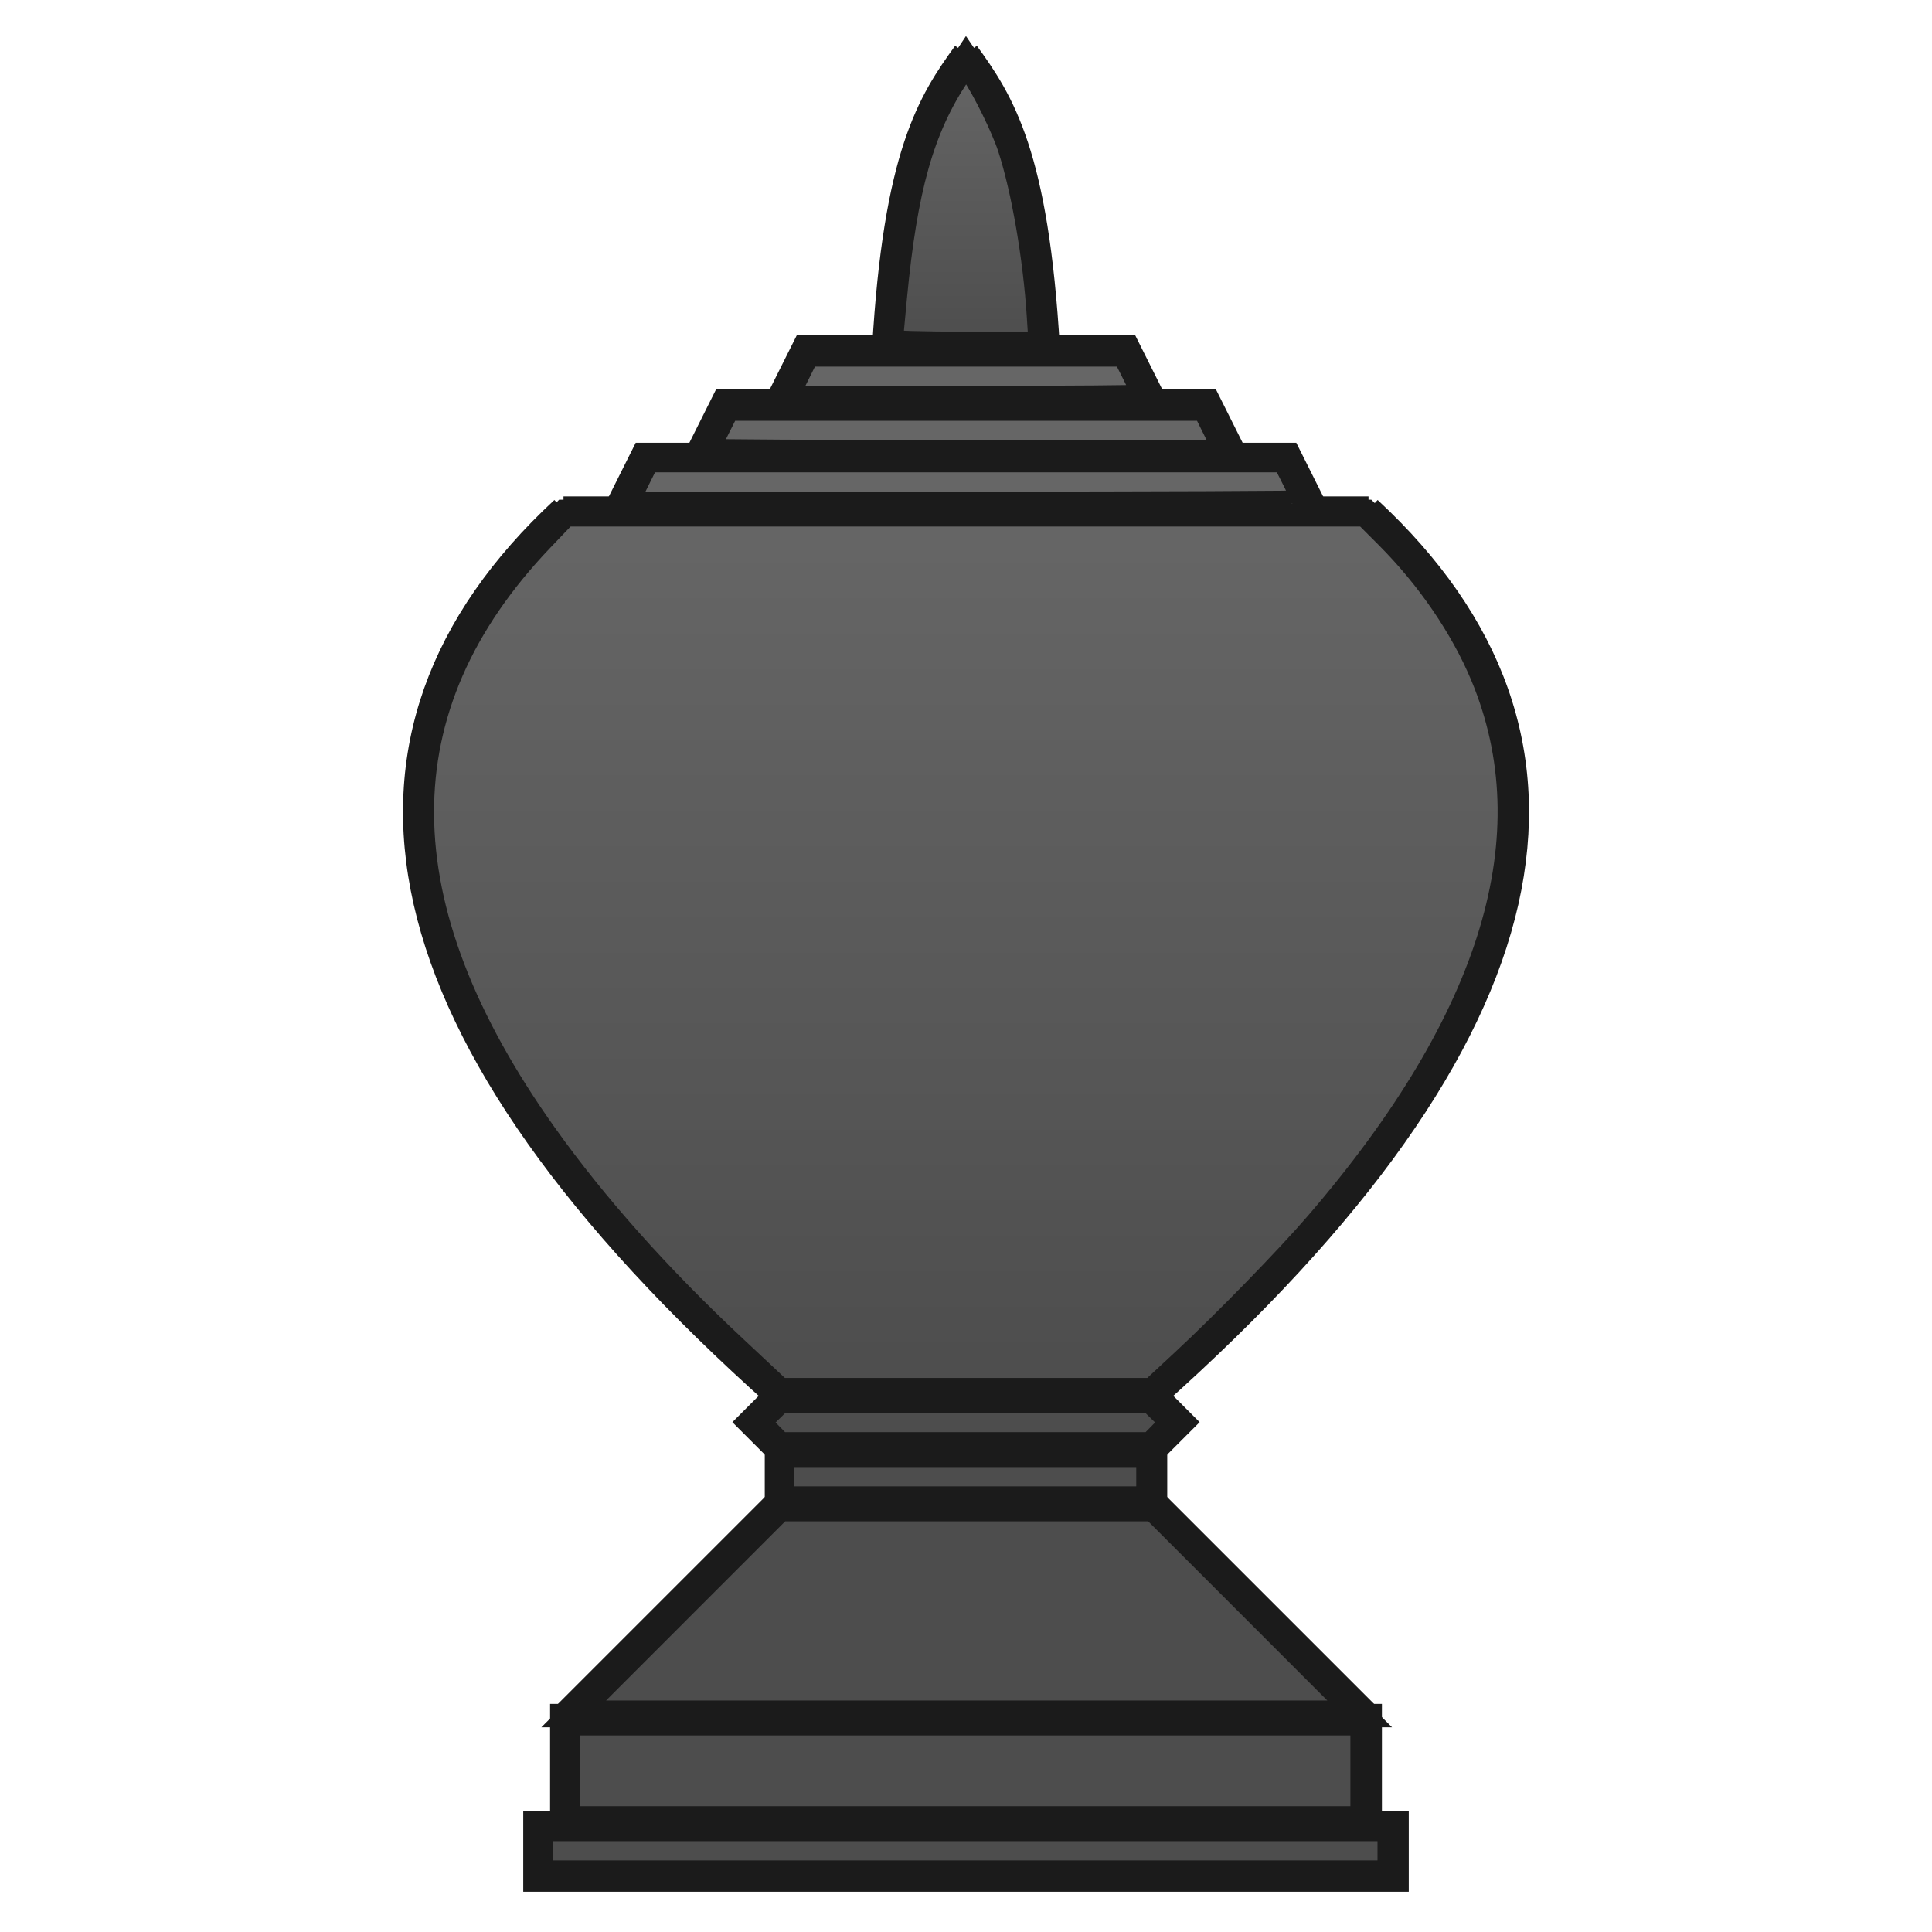
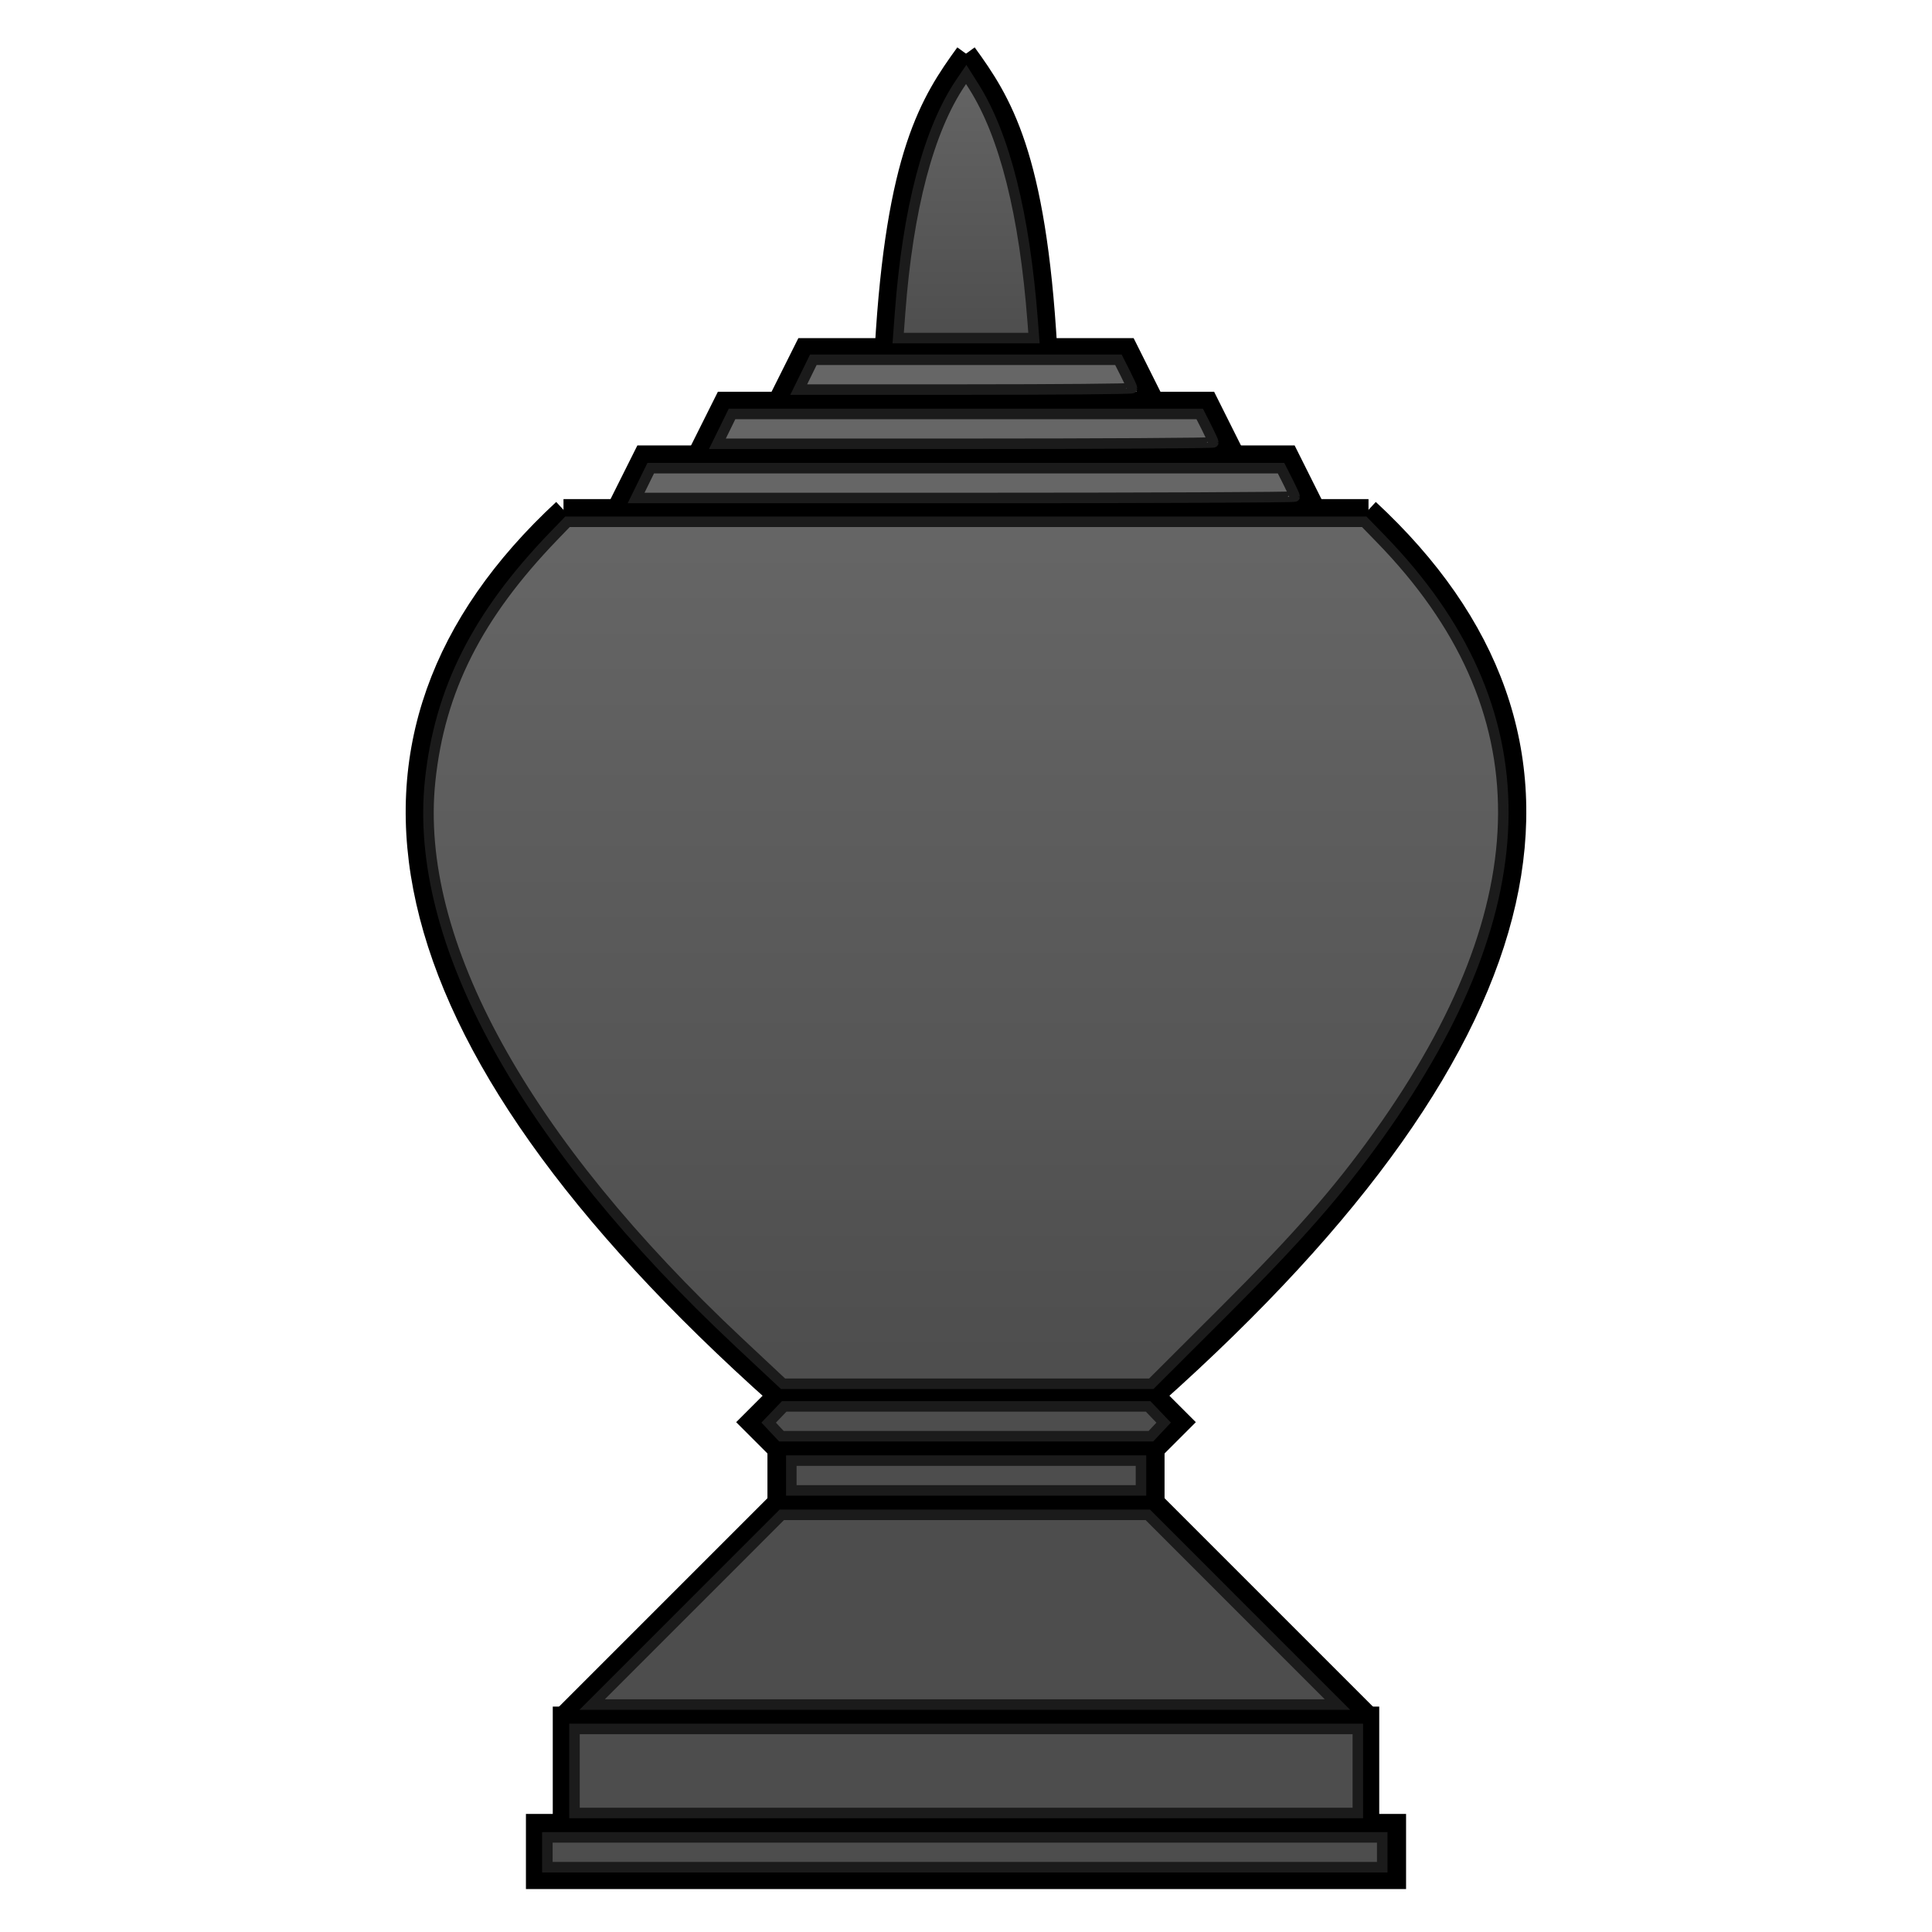
<svg xmlns="http://www.w3.org/2000/svg" xmlns:xlink="http://www.w3.org/1999/xlink" width="360" height="360" viewBox="0 0 95.25 95.25" version="1.1" id="svg8">
  <defs id="defs2">
-     <linearGradient id="linearGradient12669">
-       <stop id="stop12665" offset="0" style="stop-color:#666666;stop-opacity:1" />
-       <stop id="stop12667" offset="1" style="stop-color:#4d4d4d;stop-opacity:1" />
+     <linearGradient id="linearGradient2617">
+       <stop style="stop-color:#666666;stop-opacity:1;" offset="0" id="stop2613" />
+       <stop style="stop-color:#4d4d4d;stop-opacity:1" offset="1" id="stop2615" />
    </linearGradient>
-     <linearGradient xlink:href="#linearGradient12669" id="linearGradient1868" x1="180" y1="95" x2="180" y2="260" gradientUnits="userSpaceOnUse" />
-     <linearGradient xlink:href="#linearGradient12669" id="linearGradient1886" x1="180" y1="10" x2="180" y2="65" gradientUnits="userSpaceOnUse" />
+     <linearGradient id="linearGradient2609">
+       <stop style="stop-color:#666666;stop-opacity:1;" offset="0" id="stop2605" />
+       <stop style="stop-color:#4d4d4d;stop-opacity:1" offset="1" id="stop2607" />
+     </linearGradient>
+     <linearGradient xlink:href="#linearGradient2609" id="linearGradient2611" x1="180" y1="95" x2="180" y2="260" gradientUnits="userSpaceOnUse" />
+     <linearGradient xlink:href="#linearGradient2617" id="linearGradient2619" x1="180" y1="10" x2="180" y2="65" gradientUnits="userSpaceOnUse" />
  </defs>
  <g id="layer1" transform="translate(0,-201.75)">
-     <path style="fill:none;stroke:#1b1b1b;stroke-width:1.323;stroke-miterlimit:4;stroke-dasharray:none;stroke-opacity:1" d="m 47.625,270.542 h -9.26 l -1.323,1.323 1.323,1.323 h 9.26" id="path601" />
-     <path style="fill:none;stroke:#1b1b1b;stroke-width:1.323;stroke-miterlimit:4;stroke-dasharray:none;stroke-opacity:1" d="m 38.365,273.187 v 2.646 h 9.26" id="path603" />
-     <path style="fill:none;stroke:#1b1b1b;stroke-width:1.323;stroke-miterlimit:4;stroke-dasharray:none;stroke-opacity:1" d="M 47.625,294.354 H 26.458 l 0,-2.646 H 47.625" id="path1287" />
-     <path style="fill:none;stroke:#1b1b1b;stroke-width:1.323;stroke-miterlimit:4;stroke-dasharray:none;stroke-opacity:1" d="m 27.781,291.708 v -5.292 h 19.844" id="path1289" />
-     <path style="fill:none;stroke:#1b1b1b;stroke-width:1.323;stroke-miterlimit:4;stroke-dasharray:none;stroke-opacity:1" d="M 38.365,275.833 27.781,286.417" id="path1291" />
-     <path style="fill:none;stroke:#1b1b1b;stroke-width:1.323;stroke-miterlimit:4;stroke-dasharray:none;stroke-opacity:1" d="M 38.365,270.542 C 18.321,252.667 15.736,238.051 27.781,226.885" id="path1293" />
-     <path style="fill:none;stroke:#1b1b1b;stroke-width:1.323;stroke-miterlimit:4;stroke-dasharray:none;stroke-opacity:1" d="M 27.781,226.885 H 47.625" id="path1295" />
-     <path style="fill:none;stroke:#1b1b1b;stroke-width:1.323;stroke-miterlimit:4;stroke-dasharray:none;stroke-opacity:1" d="M 30.427,226.885 31.75,224.24 h 15.875" id="path1303" />
-     <path style="fill:none;stroke:#1b1b1b;stroke-width:1.323;stroke-miterlimit:4;stroke-dasharray:none;stroke-opacity:1" d="m 34.396,224.24 1.323,-2.646 h 11.906" id="path1305" />
-     <path style="fill:none;stroke:#1b1b1b;stroke-width:1.323;stroke-miterlimit:4;stroke-dasharray:none;stroke-opacity:1" d="m 38.365,221.594 1.323,-2.646 h 7.937" id="path1307" />
-     <path style="fill:none;stroke:#1b1b1b;stroke-width:1.323;stroke-miterlimit:4;stroke-dasharray:none;stroke-opacity:1" d="m 43.656,218.948 c 0.55,-9.574 2.242,-12.173 3.969,-14.552" id="path1309" />
-     <path style="fill:none;stroke:#1b1b1b;stroke-width:1.323;stroke-miterlimit:4;stroke-dasharray:none;stroke-opacity:1" d="m 47.625,270.542 h 9.26 l 1.323,1.323 -1.323,1.323 h -9.26" id="path601-2" />
-     <path style="fill:none;stroke:#1b1b1b;stroke-width:1.323;stroke-miterlimit:4;stroke-dasharray:none;stroke-opacity:1" d="m 56.885,273.187 v 2.646 h -9.26" id="path603-6" />
-     <path style="fill:none;stroke:#1b1b1b;stroke-width:1.323;stroke-miterlimit:4;stroke-dasharray:none;stroke-opacity:1" d="M 47.625,294.354 H 68.792 V 291.708 H 47.625" id="path1287-1" />
-     <path style="fill:none;stroke:#1b1b1b;stroke-width:1.323;stroke-miterlimit:4;stroke-dasharray:none;stroke-opacity:1" d="m 67.469,291.708 v -5.292 H 47.625" id="path1289-8" />
-     <path style="fill:none;stroke:#1b1b1b;stroke-width:1.323;stroke-miterlimit:4;stroke-dasharray:none;stroke-opacity:1" d="M 56.885,275.833 67.469,286.417" id="path1291-7" />
-     <path style="fill:none;stroke:#1b1b1b;stroke-width:1.323;stroke-miterlimit:4;stroke-dasharray:none;stroke-opacity:1" d="M 56.885,270.542 C 76.929,252.667 79.514,238.051 67.469,226.885" id="path1293-9" />
-     <path style="fill:none;stroke:#1b1b1b;stroke-width:1.323;stroke-miterlimit:4;stroke-dasharray:none;stroke-opacity:1" d="M 67.469,226.885 H 47.625" id="path1295-2" />
-     <path style="fill:none;stroke:#1b1b1b;stroke-width:1.323;stroke-miterlimit:4;stroke-dasharray:none;stroke-opacity:1" d="M 64.823,226.885 63.5,224.24 H 47.625" id="path1303-0" />
-     <path style="fill:none;stroke:#1b1b1b;stroke-width:1.323;stroke-miterlimit:4;stroke-dasharray:none;stroke-opacity:1" d="M 60.854,224.24 59.531,221.594 H 47.625" id="path1305-2" />
-     <path style="fill:none;stroke:#1b1b1b;stroke-width:1.323;stroke-miterlimit:4;stroke-dasharray:none;stroke-opacity:1" d="M 56.885,221.594 55.562,218.948 h -7.937" id="path1307-3" />
-     <path style="fill:none;stroke:#1b1b1b;stroke-width:1.323;stroke-miterlimit:4;stroke-dasharray:none;stroke-opacity:1" d="M 51.594,218.948 C 51.043,209.374 49.352,206.775 47.625,204.396" id="path1309-7" />
-     <path style="fill:url(#linearGradient1868);stroke:#1b1b1b;stroke-width:5;fill-opacity:1;stroke-miterlimit:4;stroke-dasharray:none;stroke-opacity:1" d="M 136.684,251.232 C 122.562,238.014 110.646,224.637 101.337,211.548 70.915,168.777 70.725,131.739 100.767,100.301 l 4.479,-4.687 h 74.623 74.623 l 4.162,4.167 c 7.659,7.668 14.014,16.958 17.8,26.02 12.451,29.8 2.113,64.098 -30.863,102.393 -5.552,6.448 -17.305,18.514 -24.91,25.573 l -5.915,5.492 h -34.753 -34.753 z" id="path1834" transform="matrix(0.2645833,0,0,0.2645833,0,201.75)" />
-     <path style="fill:#666666;stroke:#1b1b1b;stroke-width:5;stroke-miterlimit:4;stroke-dasharray:none;stroke-opacity:1" d="m 118.375,89.806 2.129,-4.293 h 59.481 59.481 l 2.026,4.029 c 1.114,2.216 2.026,4.148 2.026,4.293 0,0.145 -28.636,0.264 -63.636,0.264 h -63.636 z" id="path1836" transform="matrix(0.2645833,0,0,0.2645833,0,201.75)" />
-     <path style="fill:#666666;stroke:#1b1b1b;stroke-width:5;stroke-miterlimit:4;stroke-dasharray:none;stroke-opacity:1" d="m 131.39,84.239 c 0,-0.145 0.912,-2.077 2.026,-4.293 l 2.026,-4.029 h 44.581 44.581 l 2.129,4.293 2.129,4.293 h -48.736 c -26.805,0 -48.736,-0.119 -48.736,-0.264 z" id="path1838" transform="matrix(0.2645833,0,0,0.2645833,0,201.75)" />
-     <path style="fill:#666666;stroke:#1b1b1b;stroke-width:5;stroke-miterlimit:4;stroke-dasharray:none;stroke-opacity:1" d="m 148.174,70.108 2.129,-4.293 h 29.681 29.681 l 2.026,4.029 c 1.114,2.216 2.026,4.148 2.026,4.293 0,0.145 -15.226,0.264 -33.836,0.264 h -33.836 z" id="path1840" transform="matrix(0.2645833,0,0,0.2645833,0,201.75)" />
-     <path style="fill:url(#linearGradient1886);stroke:#1b1b1b;stroke-width:5;fill-opacity:1;stroke-miterlimit:4;stroke-dasharray:none;stroke-opacity:1" d="m 165.736,63.875 c 0,-0.233 0.345,-4.04 0.767,-8.46 1.951,-20.434 5.077,-31.499 11.732,-41.525 l 1.781,-2.684 1.475,2.177 c 2.21,3.262 5.681,10.336 6.891,14.046 2.543,7.796 4.74,20.498 5.44,31.441 l 0.347,5.43 h -14.217 c -7.819,0 -14.217,-0.191 -14.217,-0.424 z" id="path1842" transform="matrix(0.2645833,0,0,0.2645833,0,201.75)" />
-     <path style="fill:#4d4d4d;stroke:#1b1b1b;stroke-width:5;stroke-miterlimit:4;stroke-dasharray:none;stroke-opacity:1" d="m 143.111,267.194 -2.126,-2.167 2.167,-2.126 2.167,-2.126 h 34.559 34.559 l 2.167,2.126 2.167,2.126 -2.126,2.167 -2.126,2.167 h -34.64 -34.64 z" id="path1870" transform="matrix(0.2645833,0,0,0.2645833,0,201.75)" />
-     <path style="fill:#4d4d4d;stroke:#1b1b1b;stroke-width:5;stroke-miterlimit:4;stroke-dasharray:none;stroke-opacity:1" d="m 145.533,275.169 v -4.293 h 34.345 34.345 v 4.293 4.293 h -34.345 -34.345 z" id="path1872" transform="matrix(0.2645833,0,0,0.2645833,0,201.75)" />
-     <path style="fill:#4d4d4d;stroke:#1b1b1b;stroke-width:5;stroke-miterlimit:4;stroke-dasharray:none;stroke-opacity:1" d="m 126.087,300.17 19.188,-19.193 h 34.855 34.855 l 19.188,19.193 19.188,19.193 h -73.231 -73.231 z" id="path1874" transform="matrix(0.2645833,0,0,0.2645833,0,201.75)" />
-     <path style="fill:#4d4d4d;stroke:#1b1b1b;stroke-width:5;stroke-miterlimit:4;stroke-dasharray:none;stroke-opacity:1" d="m 105.632,329.97 v -9.091 h 74.246 74.246 v 9.091 9.091 h -74.246 -74.246 z" id="path1876" transform="matrix(0.2645833,0,0,0.2645833,0,201.75)" />
-     <path style="fill:#4d4d4d;stroke:#1b1b1b;stroke-width:5;stroke-miterlimit:4;stroke-dasharray:none;stroke-opacity:1" d="m 100.581,344.869 v -4.293 h 79.297 79.297 v 4.293 4.293 h -79.297 -79.297 z" id="path1878" transform="matrix(0.2645833,0,0,0.2645833,0,201.75)" />
+     <path style="fill:none;stroke:#000000;stroke-width:1.058;stroke-miterlimit:4;stroke-dasharray:none" d="m 47.625,270.542 h -9.26 l -1.323,1.323 1.323,1.323 h 9.26" id="path601" />
+     <path style="fill:none;stroke:#000000;stroke-width:1.058;stroke-miterlimit:4;stroke-dasharray:none" d="m 38.365,273.187 v 2.646 h 9.26" id="path603" />
+     <path style="fill:none;stroke:#000000;stroke-width:1.058;stroke-miterlimit:4;stroke-dasharray:none" d="M 47.625,294.354 H 26.458 l 0,-2.646 H 47.625" id="path1287" />
+     <path style="fill:none;stroke:#000000;stroke-width:1.058;stroke-miterlimit:4;stroke-dasharray:none" d="m 27.781,291.708 v -5.292 h 19.844" id="path1289" />
+     <path style="fill:none;stroke:#000000;stroke-width:1.058;stroke-miterlimit:4;stroke-dasharray:none" d="M 38.365,275.833 27.781,286.417" id="path1291" />
+     <path style="fill:none;stroke:#000000;stroke-width:1.058;stroke-miterlimit:4;stroke-dasharray:none" d="M 38.365,270.542 C 18.321,252.667 15.736,238.051 27.781,226.885" id="path1293" />
+     <path style="fill:none;stroke:#000000;stroke-width:1.058;stroke-miterlimit:4;stroke-dasharray:none" d="M 27.781,226.885 H 47.625" id="path1295" />
+     <path style="fill:none;stroke:#000000;stroke-width:1.058;stroke-miterlimit:4;stroke-dasharray:none" d="M 30.427,226.885 31.75,224.24 h 15.875" id="path1303" />
+     <path style="fill:none;stroke:#000000;stroke-width:1.058;stroke-miterlimit:4;stroke-dasharray:none" d="m 34.396,224.24 1.323,-2.646 h 11.906" id="path1305" />
+     <path style="fill:none;stroke:#000000;stroke-width:1.058;stroke-miterlimit:4;stroke-dasharray:none" d="m 38.365,221.594 1.323,-2.646 h 7.937" id="path1307" />
+     <path style="fill:none;stroke:#000000;stroke-width:1.058;stroke-miterlimit:4;stroke-dasharray:none" d="m 43.656,218.948 c 0.55,-9.574 2.242,-12.173 3.969,-14.552" id="path1309" />
+     <path style="fill:none;stroke:#000000;stroke-width:1.058;stroke-miterlimit:4;stroke-dasharray:none" d="m 47.625,270.542 h 9.26 l 1.323,1.323 -1.323,1.323 h -9.26" id="path601-2" />
+     <path style="fill:none;stroke:#000000;stroke-width:1.058;stroke-miterlimit:4;stroke-dasharray:none" d="m 56.885,273.187 v 2.646 h -9.26" id="path603-6" />
+     <path style="fill:none;stroke:#000000;stroke-width:1.058;stroke-miterlimit:4;stroke-dasharray:none" d="M 47.625,294.354 H 68.792 V 291.708 H 47.625" id="path1287-1" />
+     <path style="fill:none;stroke:#000000;stroke-width:1.058;stroke-miterlimit:4;stroke-dasharray:none" d="m 67.469,291.708 v -5.292 H 47.625" id="path1289-8" />
+     <path style="fill:none;stroke:#000000;stroke-width:1.058;stroke-miterlimit:4;stroke-dasharray:none" d="M 56.885,275.833 67.469,286.417" id="path1291-7" />
+     <path style="fill:none;stroke:#000000;stroke-width:1.058;stroke-miterlimit:4;stroke-dasharray:none" d="M 56.885,270.542 C 76.929,252.667 79.514,238.051 67.469,226.885" id="path1293-9" />
+     <path style="fill:none;stroke:#000000;stroke-width:1.058;stroke-miterlimit:4;stroke-dasharray:none" d="M 67.469,226.885 H 47.625" id="path1295-2" />
+     <path style="fill:none;stroke:#000000;stroke-width:1.058;stroke-miterlimit:4;stroke-dasharray:none" d="M 64.823,226.885 63.5,224.24 H 47.625" id="path1303-0" />
+     <path style="fill:none;stroke:#000000;stroke-width:1.058;stroke-miterlimit:4;stroke-dasharray:none" d="M 60.854,224.24 59.531,221.594 H 47.625" id="path1305-2" />
+     <path style="fill:none;stroke:#000000;stroke-width:1.058;stroke-miterlimit:4;stroke-dasharray:none" d="M 56.885,221.594 55.562,218.948 h -7.937" id="path1307-3" />
+     <path style="fill:none;stroke:#000000;stroke-width:1.058;stroke-miterlimit:4;stroke-dasharray:none" d="M 51.594,218.948 C 51.043,209.374 49.352,206.775 47.625,204.396" id="path1309-7" />
+     <path style="fill:url(#linearGradient2611);stroke:#1b1b1b;stroke-width:1.96;stroke-miterlimit:4;stroke-dasharray:none;stroke-opacity:1;fill-opacity:1" d="M 137.753,250.205 C 97.552,212.541 77.05,175.297 80.144,145.555 81.912,128.561 88.92,114.668 103.182,99.882 l 2.558,-2.652 h 74.232 74.232 l 3.072,3.157 c 30.613,31.462 30.462,67.992 -0.462,111.178 -7.554,10.55 -15.054,19.098 -28.751,32.768 l -13.537,13.511 h -34.309 -34.309 z" id="path2579" transform="matrix(0.2645833,0,0,0.2645833,0,201.75)" />
+     <path style="fill:#666666;stroke:#1b1b1b;stroke-width:1.96;stroke-miterlimit:4;stroke-dasharray:none;stroke-opacity:1" d="m 119.888,90.017 1.362,-2.778 h 58.728 58.728 l 1.271,2.509 c 0.699,1.38 1.271,2.63 1.271,2.778 0,0.148 -27.613,0.269 -61.361,0.269 h -61.361 z" id="path2587" transform="matrix(0.2645833,0,0,0.2645833,0,201.75)" />
+     <path style="fill:#666666;stroke:#1b1b1b;stroke-width:1.96;stroke-miterlimit:4;stroke-dasharray:none;stroke-opacity:1" d="m 135.04,79.916 1.362,-2.778 h 43.575 43.575 l 1.271,2.509 c 0.699,1.38 1.271,2.63 1.271,2.778 0,0.148 -20.794,0.269 -46.209,0.269 h -46.209 z" id="path2589" transform="matrix(0.2645833,0,0,0.2645833,0,201.75)" />
+     <path style="fill:#666666;stroke:#1b1b1b;stroke-width:1.96;stroke-miterlimit:4;stroke-dasharray:none;stroke-opacity:1" d="m 150.193,69.814 1.362,-2.778 h 28.423 28.423 l 1.271,2.509 c 0.699,1.38 1.271,2.63 1.271,2.778 0,0.148 -13.976,0.269 -31.057,0.269 h -31.057 z" id="path2591" transform="matrix(0.2645833,0,0,0.2645833,0,201.75)" />
+     <path style="fill:url(#linearGradient2619);stroke:#1b1b1b;stroke-width:1.96;stroke-miterlimit:4;stroke-dasharray:none;stroke-opacity:1;fill-opacity:1" d="m 167.711,58.324 c 1.451,-19.437 5.338,-34.175 11.338,-42.997 l 0.989,-1.455 1.4,2.212 c 5.77,9.12 9.466,23.84 10.986,43.755 l 0.241,3.157 h -12.651 -12.651 z" id="path2593" transform="matrix(0.2645833,0,0,0.2645833,0,201.75)" />
+     <path style="fill:#4d4d4d;stroke:#1b1b1b;stroke-width:1.96;stroke-miterlimit:4;stroke-dasharray:none;stroke-opacity:1" d="m 144.419,266.352 -1.189,-1.266 1.448,-1.512 1.448,-1.512 h 33.904 33.904 l 1.448,1.512 1.448,1.512 -1.189,1.266 -1.189,1.266 h -34.422 -34.422 z" id="path2595" transform="matrix(0.2645833,0,0,0.2645833,0,201.75)" />
+     <path style="fill:#4d4d4d;stroke:#1b1b1b;stroke-width:1.96;stroke-miterlimit:4;stroke-dasharray:none;stroke-opacity:1" d="m 147.452,274.942 v -2.778 h 32.577 32.577 v 2.778 2.778 h -32.577 -32.577 z" id="path2597" transform="matrix(0.2645833,0,0,0.2645833,0,201.75)" />
+     <path style="fill:#4d4d4d;stroke:#1b1b1b;stroke-width:1.96;stroke-miterlimit:4;stroke-dasharray:none;stroke-opacity:1" d="m 128.007,299.943 17.672,-17.678 h 34.098 34.098 l 17.672,17.678 17.672,17.678 h -69.443 -69.443 z" id="path2599" transform="matrix(0.2645833,0,0,0.2645833,0,201.75)" />
+     <path style="fill:#4d4d4d;stroke:#1b1b1b;stroke-width:1.96;stroke-miterlimit:4;stroke-dasharray:none;stroke-opacity:1" d="m 107.046,329.995 v -7.829 h 72.984 72.984 v 7.829 7.829 h -72.984 -72.984 z" id="path2601" transform="matrix(0.2645833,0,0,0.2645833,0,201.75)" />
+     <path style="fill:#4d4d4d;stroke:#1b1b1b;stroke-width:1.96;stroke-miterlimit:4;stroke-dasharray:none;stroke-opacity:1" d="m 101.996,345.147 v -2.778 h 77.782 77.782 v 2.778 2.778 h -77.782 -77.782 z" id="path2603" transform="matrix(0.2645833,0,0,0.2645833,0,201.75)" />
  </g>
</svg>
